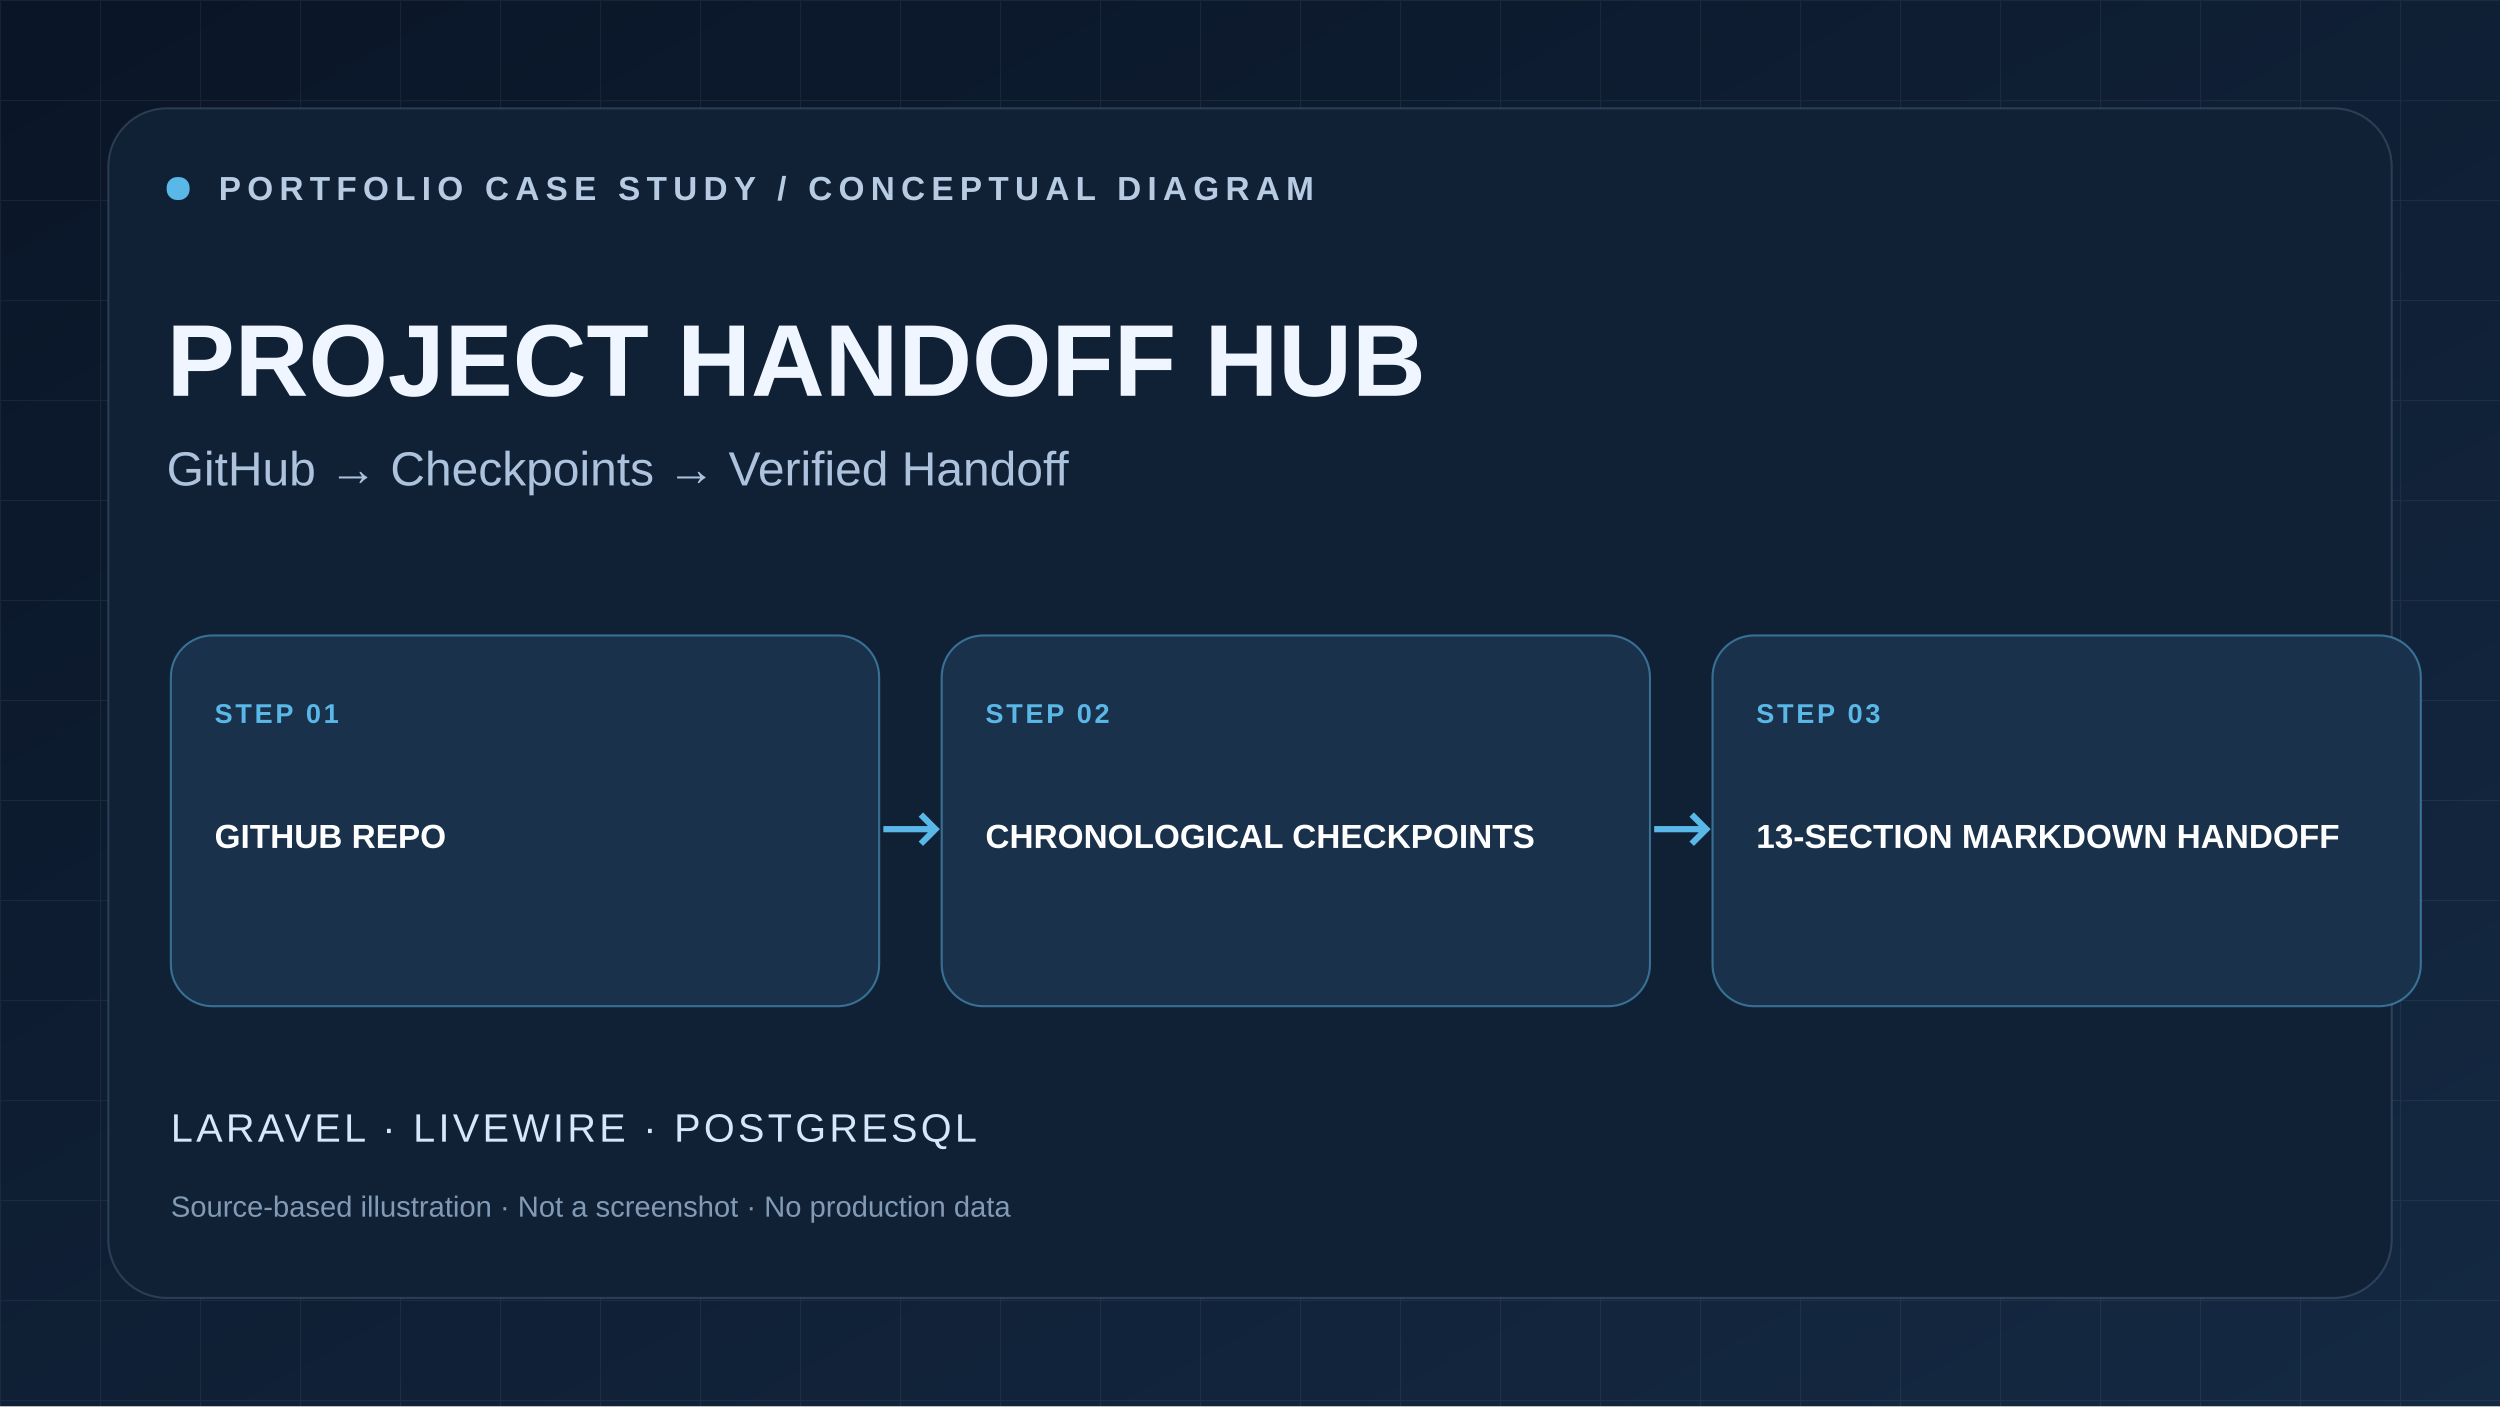
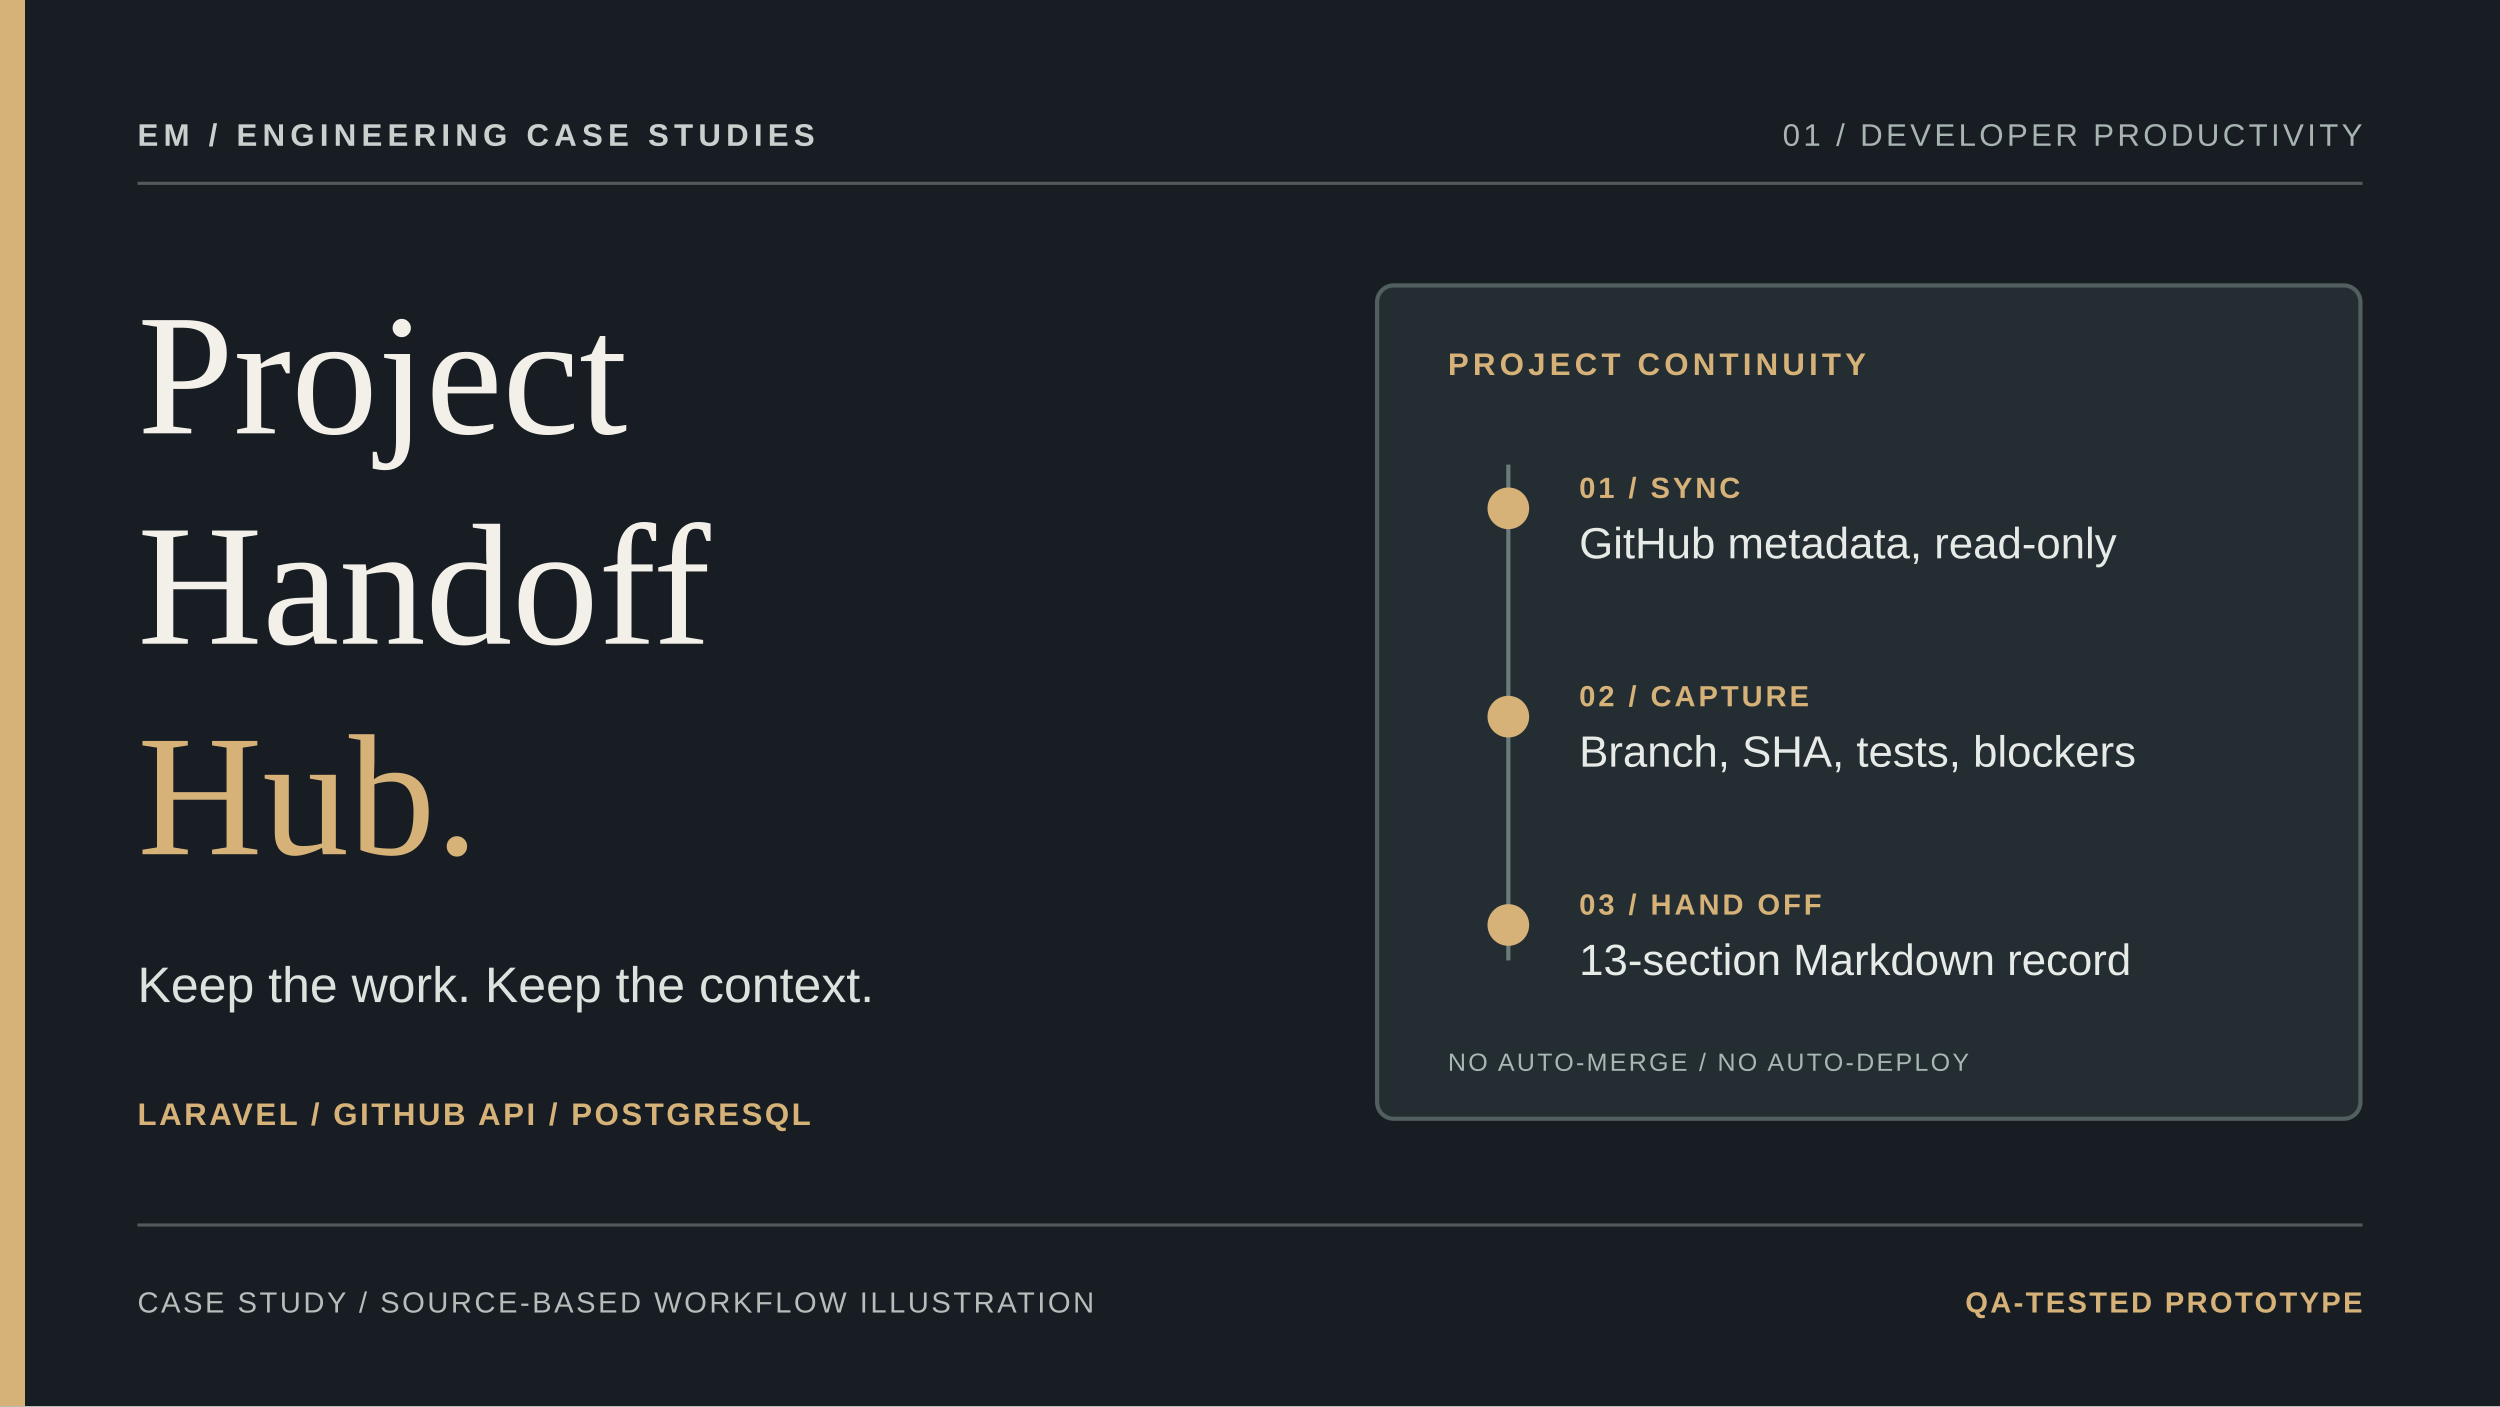
- <svg xmlns="http://www.w3.org/2000/svg" width="1200" height="675" viewBox="0 0 1200 675" role="img" aria-labelledby="title desc">
-   <defs>
-     <linearGradient id="bg" x1="0" x2="1" y1="0" y2="1">
-       <stop stop-color="#0a1527" />
-       <stop offset="1" stop-color="#142942" />
-     </linearGradient>
-     <pattern id="grid" width="48" height="48" patternUnits="userSpaceOnUse">
-       <path d="M48 0H0V48" fill="none" stroke="#ffffff" stroke-opacity=".055" />
-     </pattern>
-   </defs>
-   <rect width="1200" height="675" fill="url(#bg)" />
-   <rect width="1200" height="675" fill="url(#grid)" />
-   <rect x="52" y="52" width="1096" height="571" rx="28" fill="#102035" stroke="#6e86a2" stroke-opacity=".3" />
-   <rect x="80" y="85" width="11" height="11" rx="5" fill="#5ab8e8" />
-   <text x="105" y="96" font-family="Arial,Helvetica,sans-serif" font-weight="700" font-size="16" letter-spacing="3" fill="#b7cce3">PORTFOLIO CASE STUDY / CONCEPTUAL DIAGRAM</text>
-   <text x="80" y="190" font-family="Arial,Helvetica,sans-serif" font-weight="800" font-size="49" fill="#f0f6ff">PROJECT HANDOFF HUB</text>
-   <text x="80" y="233" font-family="Arial,Helvetica,sans-serif" font-size="23" fill="#adc3dd">GitHub → Checkpoints → Verified Handoff</text>
-   <rect x="82" y="305" width="340" height="178" rx="20" fill="#1a314b" stroke="#5ab8e8" stroke-opacity=".50" />
-   <text x="103" y="347" font-family="Arial,Helvetica,sans-serif" font-size="13" font-weight="700" letter-spacing="1.3" fill="#5ab8e8">STEP 01</text>
-   <text x="103" y="407" font-family="Arial,Helvetica,sans-serif" font-size="16" font-weight="700" fill="#fff">GITHUB REPO</text>
-   <path d="M424 398h25m-7-7 7 7-7 7" stroke="#5ab8e8" stroke-width="3" fill="none" />
-   <rect x="452" y="305" width="340" height="178" rx="20" fill="#1a314b" stroke="#5ab8e8" stroke-opacity=".50" />
-   <text x="473" y="347" font-family="Arial,Helvetica,sans-serif" font-size="13" font-weight="700" letter-spacing="1.3" fill="#5ab8e8">STEP 02</text>
-   <text x="473" y="407" font-family="Arial,Helvetica,sans-serif" font-size="16" font-weight="700" fill="#fff">CHRONOLOGICAL CHECKPOINTS</text>
-   <path d="M794 398h25m-7-7 7 7-7 7" stroke="#5ab8e8" stroke-width="3" fill="none" />
-   <rect x="822" y="305" width="340" height="178" rx="20" fill="#1a314b" stroke="#5ab8e8" stroke-opacity=".50" />
-   <text x="843" y="347" font-family="Arial,Helvetica,sans-serif" font-size="13" font-weight="700" letter-spacing="1.3" fill="#5ab8e8">STEP 03</text>
-   <text x="843" y="407" font-family="Arial,Helvetica,sans-serif" font-size="16" font-weight="700" fill="#fff">13-SECTION MARKDOWN HANDOFF</text>
-   <text x="82" y="548" font-family="Arial,Helvetica,sans-serif" font-size="19" letter-spacing="1.6" fill="#d4e7fc">LARAVEL · LIVEWIRE · POSTGRESQL</text>
-   <text x="82" y="584" font-family="Arial,Helvetica,sans-serif" font-size="14" fill="#829bb5">Source-based illustration · Not a screenshot · No production data</text>
+ <svg xmlns="http://www.w3.org/2000/svg" width="1200" height="675" viewBox="0 0 1200 675" role="img" aria-labelledby="cover-title cover-description">
+   <rect width="1200" height="675" fill="#171D22" />
+   <rect x="0" y="0" width="12" height="675" fill="#D6B278" />
+   <path d="M66 88h1068M66 588h1068" stroke="#535A5B" stroke-width="1.5" />
+   <text x="66" y="70" font-family="Arial, sans-serif" font-size="15" font-weight="700" letter-spacing="2.5" fill="#C9D1CF">EM / ENGINEERING CASE STUDIES</text>
+   <text x="1134" y="70" text-anchor="end" font-family="Arial, sans-serif" font-size="15" letter-spacing="1.6" fill="#A8B4B2">01 / DEVELOPER PRODUCTIVITY</text>
+   <text x="66" y="208" font-family="Georgia, Times New Roman, serif" font-size="83" fill="#F2F0E9">Project</text>
+   <text x="66" y="309" font-family="Georgia, Times New Roman, serif" font-size="83" fill="#F2F0E9">Handoff</text>
+   <text x="66" y="410" font-family="Georgia, Times New Roman, serif" font-size="83" fill="#D6B278">Hub.</text>
+   <text x="66" y="481" font-family="Arial, sans-serif" font-size="24" fill="#DCE2DD">Keep the work. Keep the context.</text>
+   <text x="66" y="540" font-family="Arial, sans-serif" font-size="15" font-weight="600" letter-spacing="1.2" fill="#D6B278">LARAVEL  /  GITHUB API  /  POSTGRESQL</text>
+   <rect x="661" y="137" width="472" height="400" rx="8" fill="#242D32" stroke="#525F60" stroke-width="2" />
+   <text x="695" y="180" font-family="Arial, sans-serif" font-size="15" letter-spacing="2" font-weight="700" fill="#D6B278">PROJECT CONTINUITY</text>
+   <line x1="724" y1="223" x2="724" y2="461" stroke="#6A7C79" stroke-width="2" />
+   <circle cx="724" cy="244" r="10" fill="#D6B278" />
+   <circle cx="724" cy="344" r="10" fill="#D6B278" />
+   <circle cx="724" cy="444" r="10" fill="#D6B278" />
+   <text x="758" y="239" font-family="Arial, sans-serif" font-size="14" font-weight="700" letter-spacing="1.4" fill="#D6B278">01 / SYNC</text>
+   <text x="758" y="268" font-family="Arial, sans-serif" font-size="21" fill="#E7EBE8">GitHub metadata, read-only</text>
+   <text x="758" y="339" font-family="Arial, sans-serif" font-size="14" font-weight="700" letter-spacing="1.4" fill="#D6B278">02 / CAPTURE</text>
+   <text x="758" y="368" font-family="Arial, sans-serif" font-size="21" fill="#E7EBE8">Branch, SHA, tests, blockers</text>
+   <text x="758" y="439" font-family="Arial, sans-serif" font-size="14" font-weight="700" letter-spacing="1.4" fill="#D6B278">03 / HAND OFF</text>
+   <text x="758" y="468" font-family="Arial, sans-serif" font-size="21" fill="#E7EBE8">13-section Markdown record</text>
+   <text x="695" y="514" font-family="Arial, sans-serif" font-size="12" letter-spacing="1.1" fill="#A7B7B2">NO AUTO-MERGE  /  NO AUTO-DEPLOY</text>
+   <text x="66" y="630" font-family="Arial, sans-serif" font-size="14" letter-spacing="1.2" fill="#B6BDBA">CASE STUDY  /  SOURCE-BASED WORKFLOW ILLUSTRATION</text>
+   <text x="1134" y="630" text-anchor="end" font-family="Arial, sans-serif" font-size="14" font-weight="700" letter-spacing="1.1" fill="#D6B278">QA-TESTED PROTOTYPE</text>
</svg>
